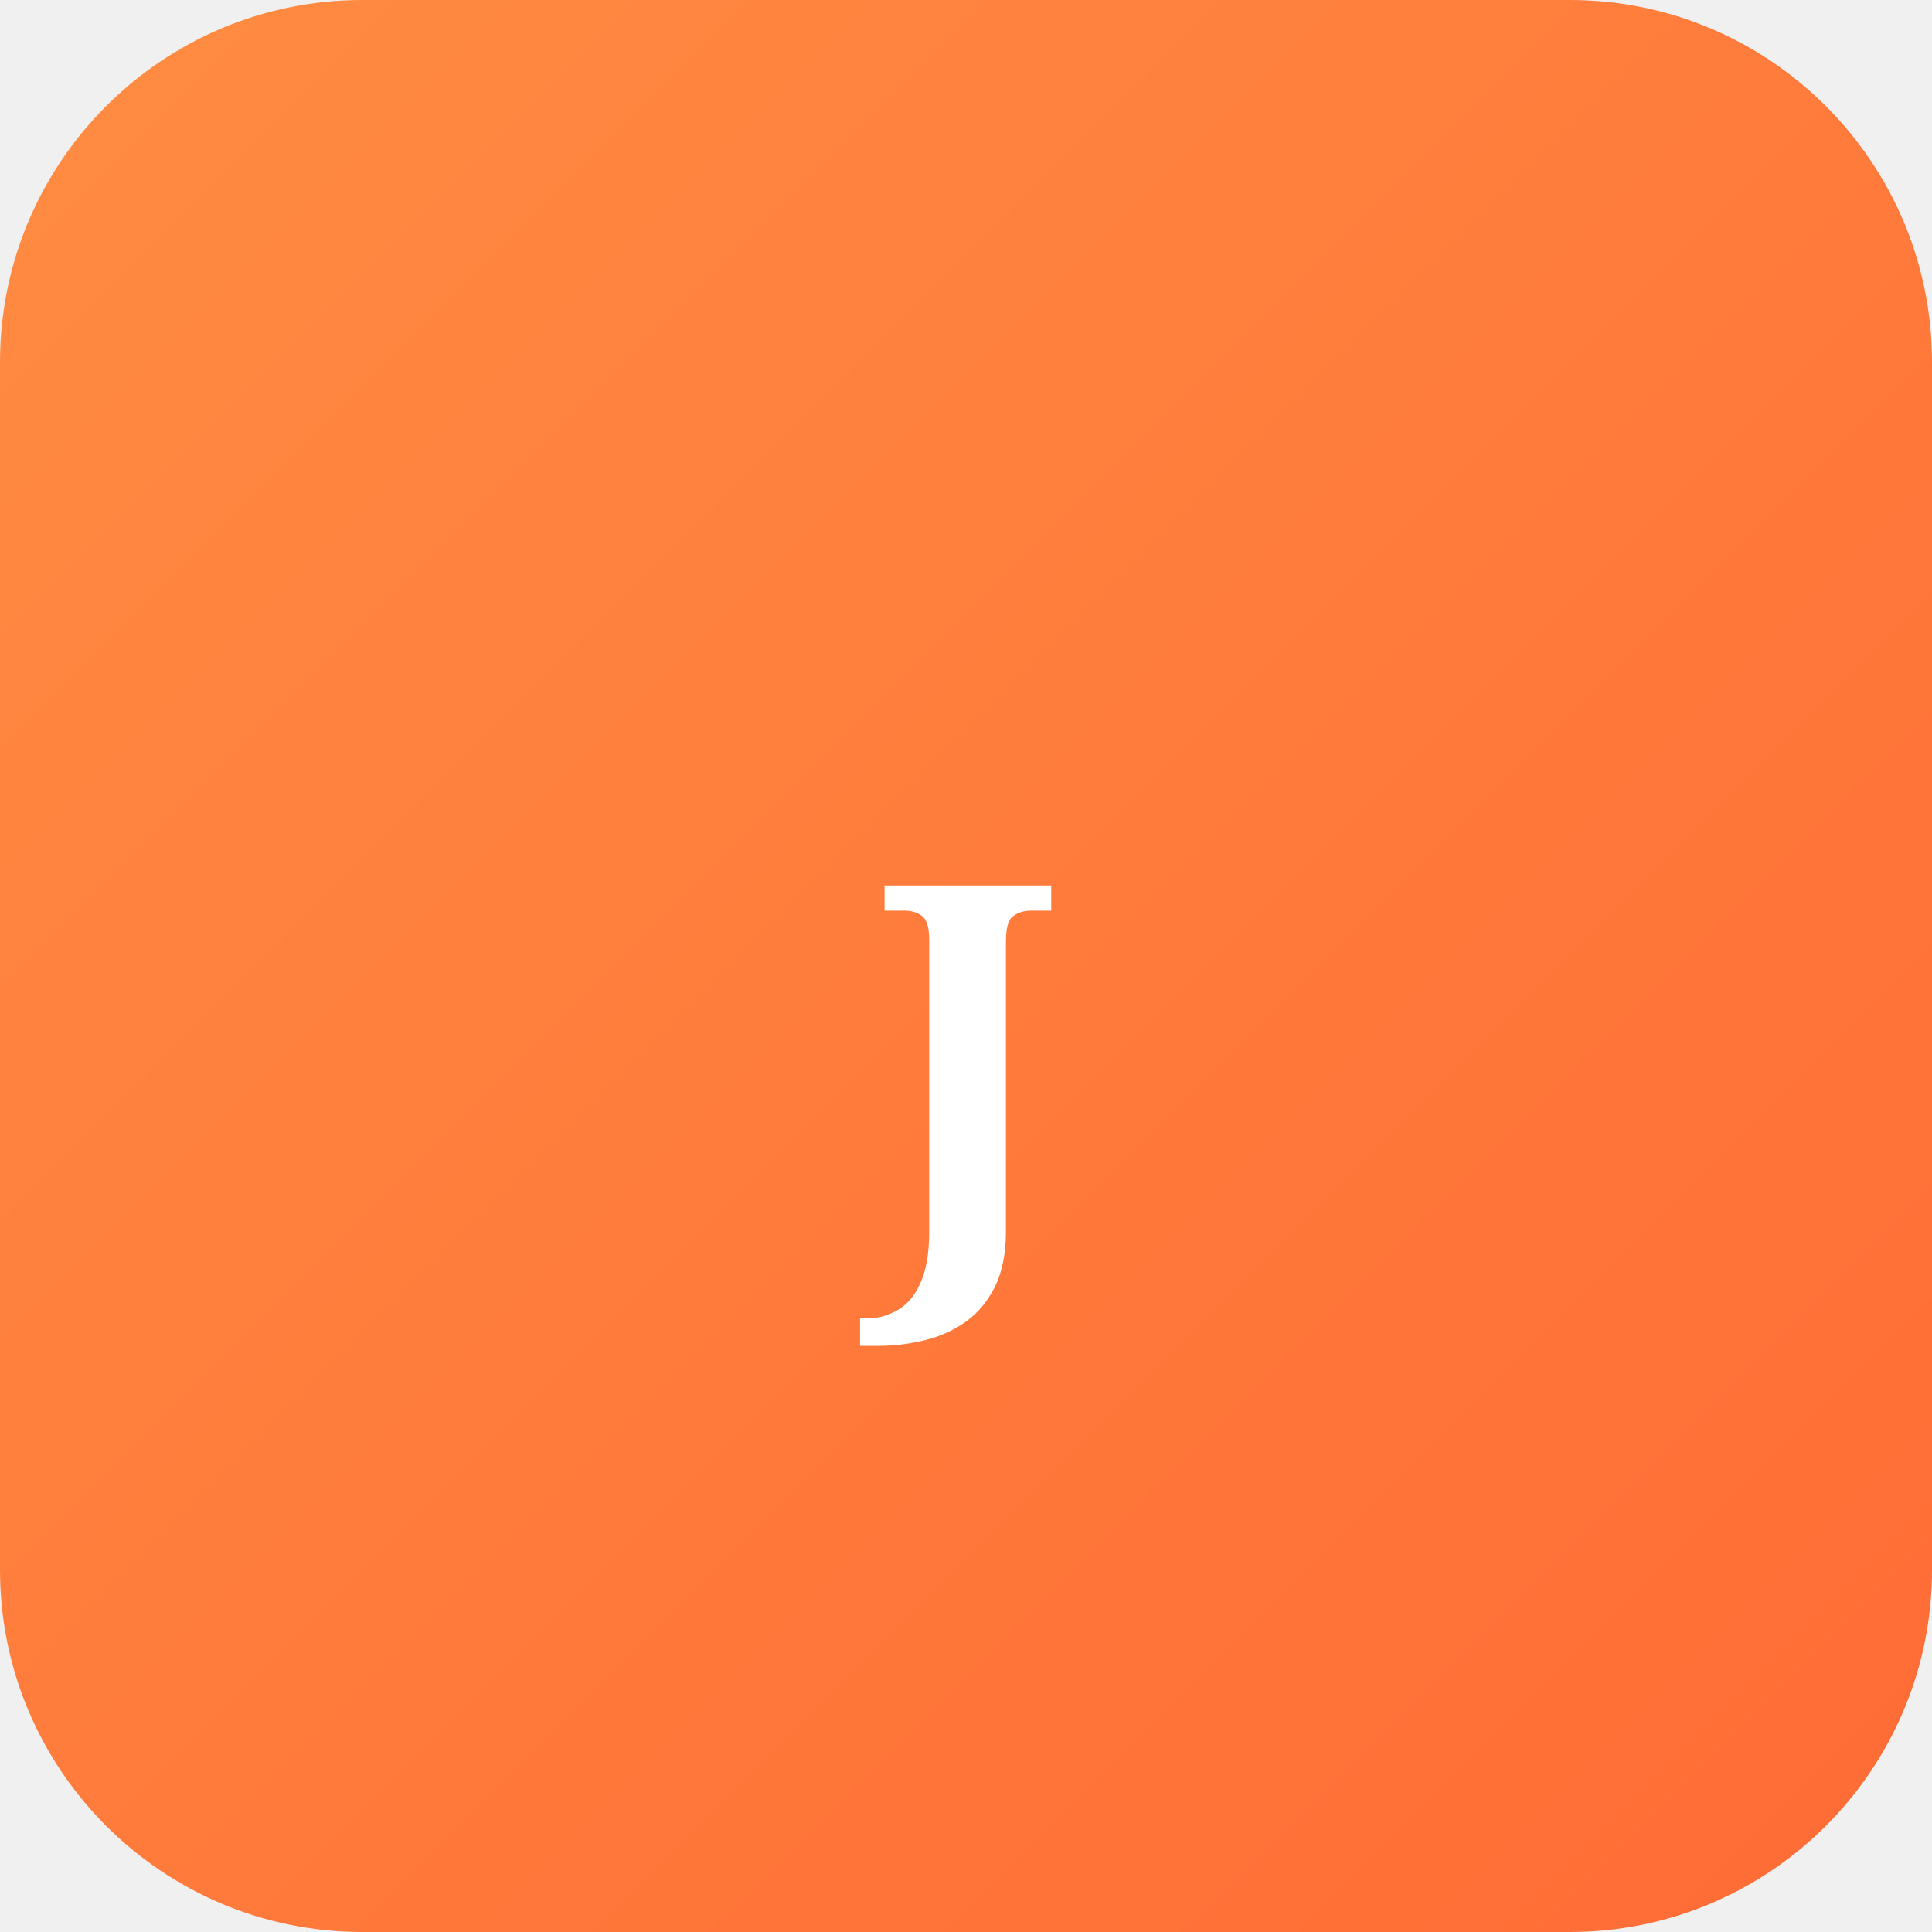
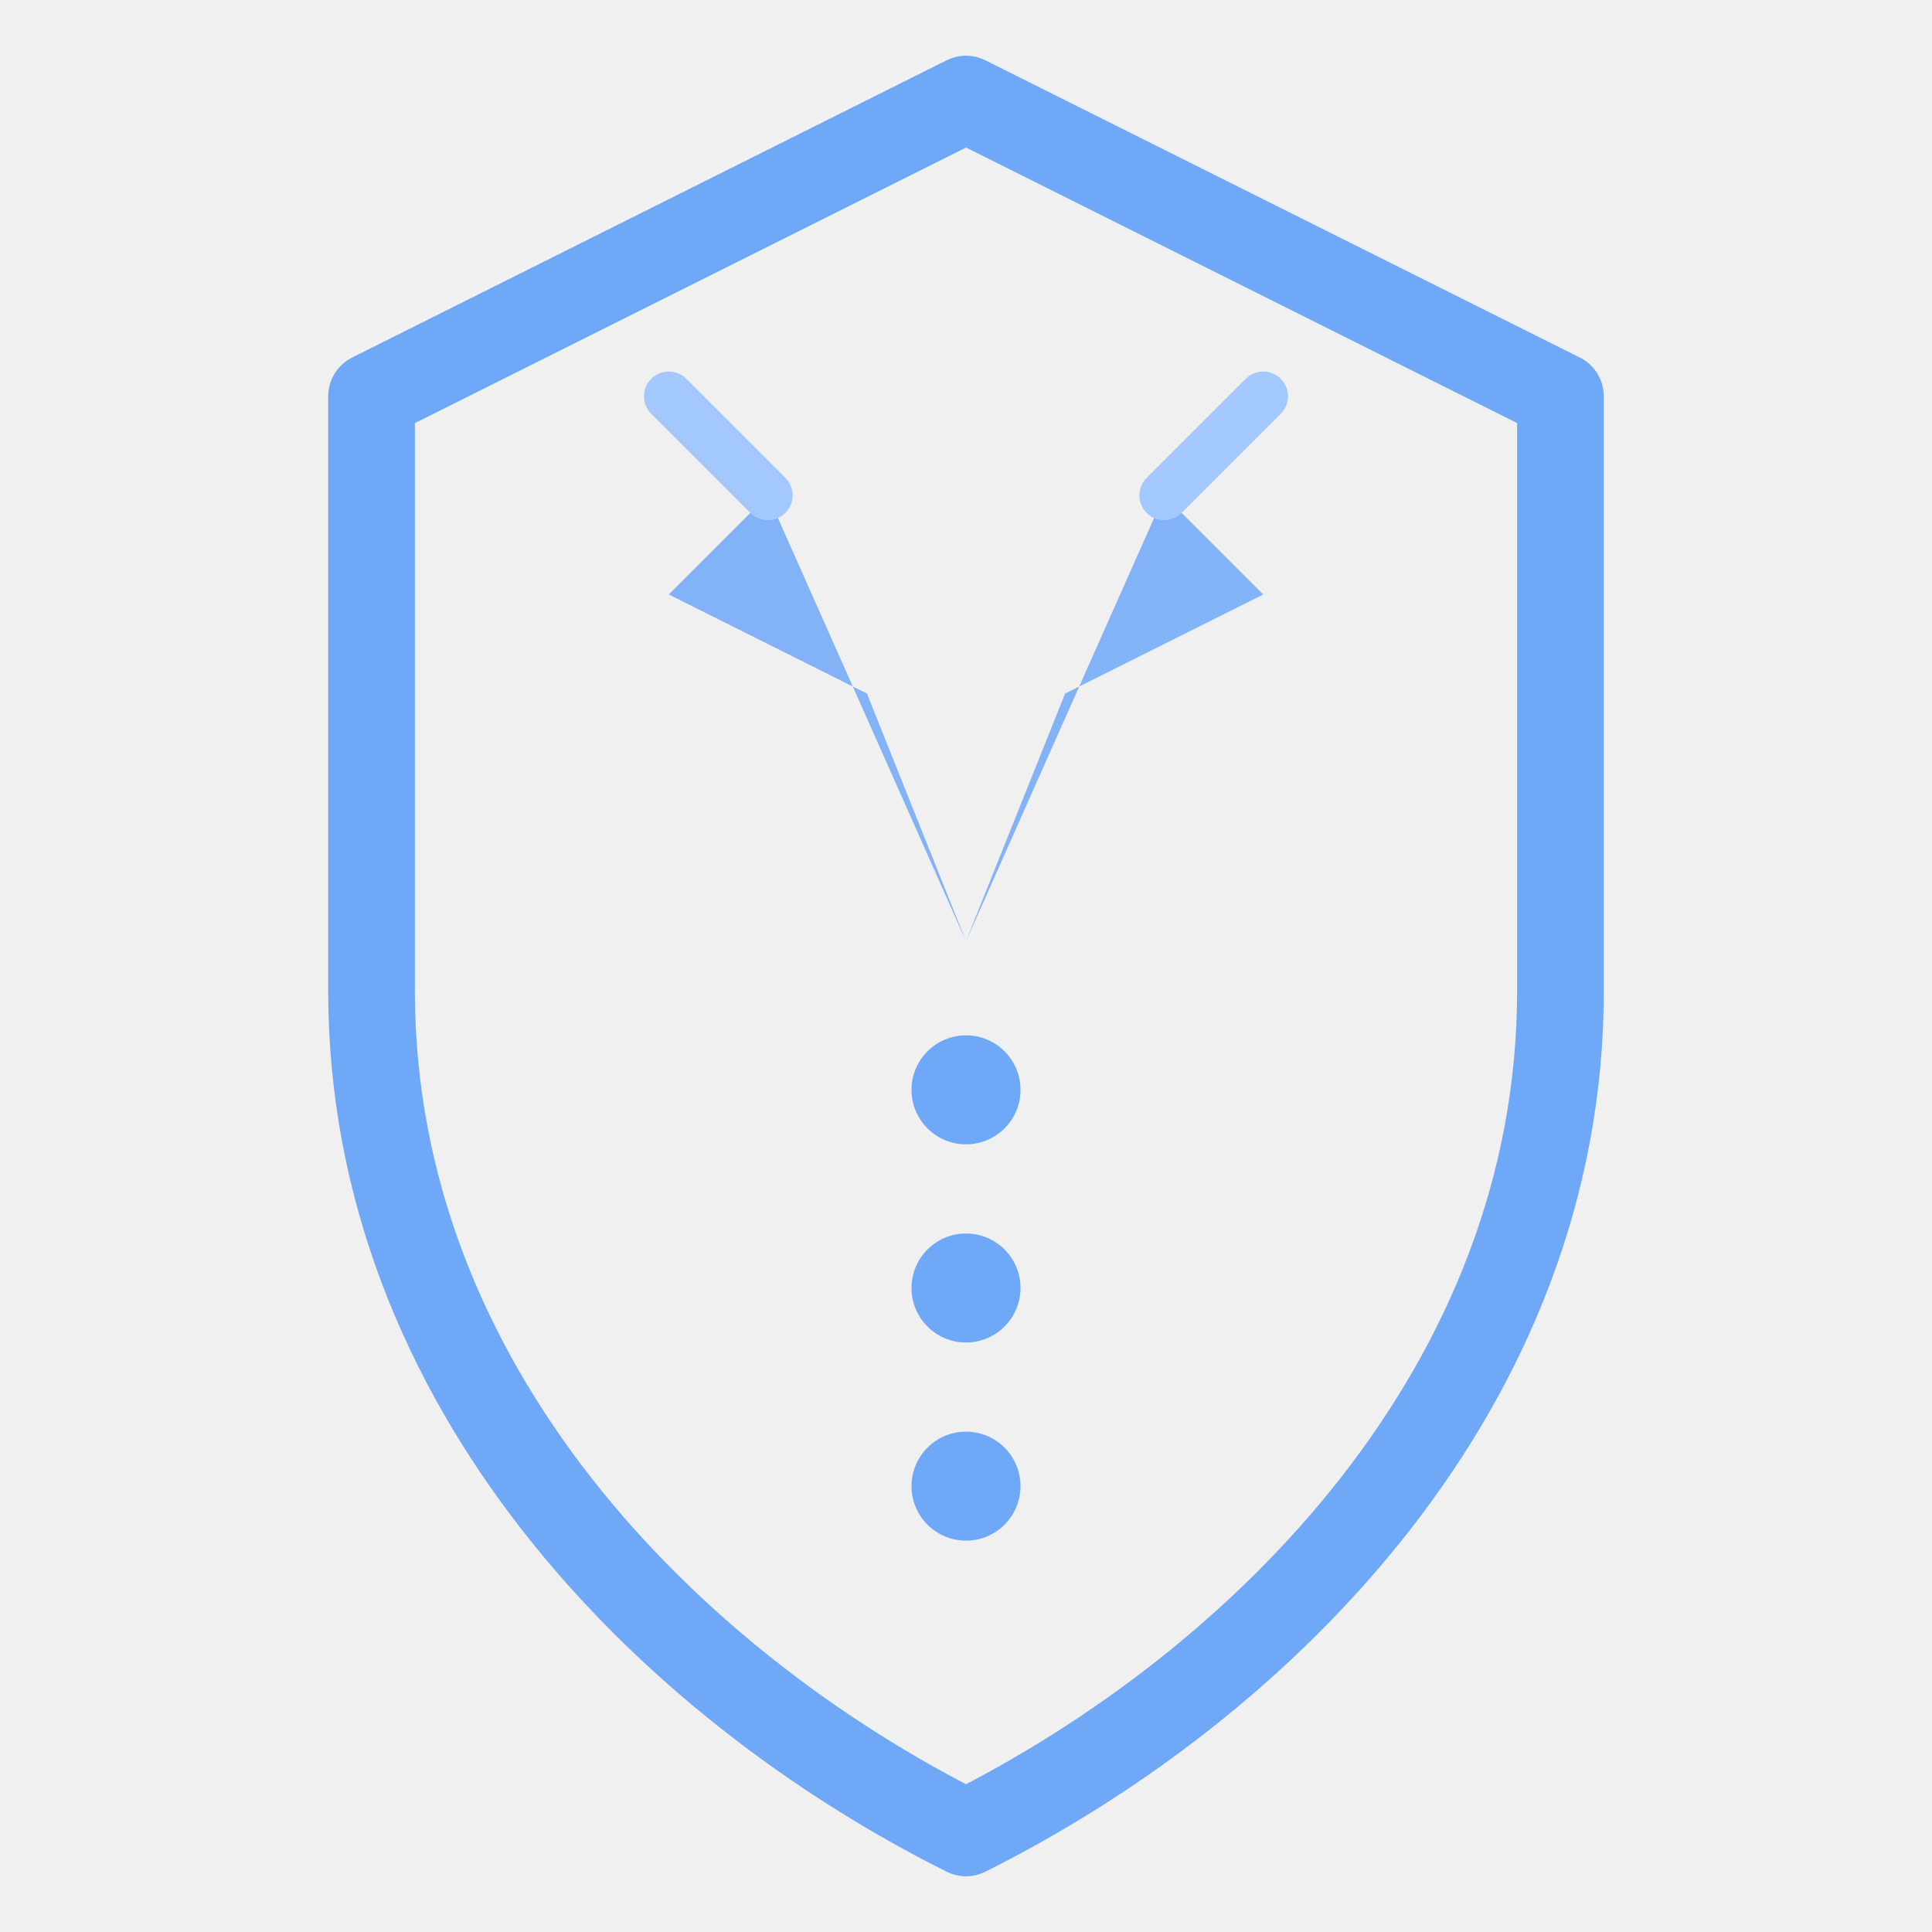
- <svg xmlns="http://www.w3.org/2000/svg" width="48" height="48" viewBox="0 0 48 48">
-   <defs>
-     <linearGradient id="g" x1="0" y1="0" x2="1" y2="1">
-       <stop offset="0%" stop-color="#ff8c42" />
-       <stop offset="100%" stop-color="#ff6b35" />
-     </linearGradient>
-   </defs>
-   <rect width="48" height="48" rx="9" fill="url(#g)" />
-   <text x="50%" y="55%" text-anchor="middle" dominant-baseline="middle" fill="white" font-size="FONT48" font-weight="700" font-family="serif">J</text>
+ <svg xmlns="http://www.w3.org/2000/svg" width="48" height="48" viewBox="0 0 64 78">
+   <path d="M32 4 L56 16 L56 40 C56 56 44 68 32 74 C20 68 8 56 8 40 L8 16 Z" fill="none" stroke="#6fa8f7" stroke-width="3.5" stroke-linejoin="round" />
+   <path d="M24 20 L32 38 L28 28 L20 24 Z" fill="#6fa8f7" opacity="0.85" />
+   <path d="M40 20 L32 38 L36 28 L44 24 Z" fill="#6fa8f7" opacity="0.85" />
+   <path d="M24 20 L20 16" stroke="#a3c8fd" stroke-width="2" stroke-linecap="round" />
+   <path d="M40 20 L44 16" stroke="#a3c8fd" stroke-width="2" stroke-linecap="round" />
+   <circle cx="32" cy="44" r="2.2" fill="#6fa8f7" />
+   <circle cx="32" cy="52" r="2.2" fill="#6fa8f7" />
+   <circle cx="32" cy="60" r="2.2" fill="#6fa8f7" />
</svg>
